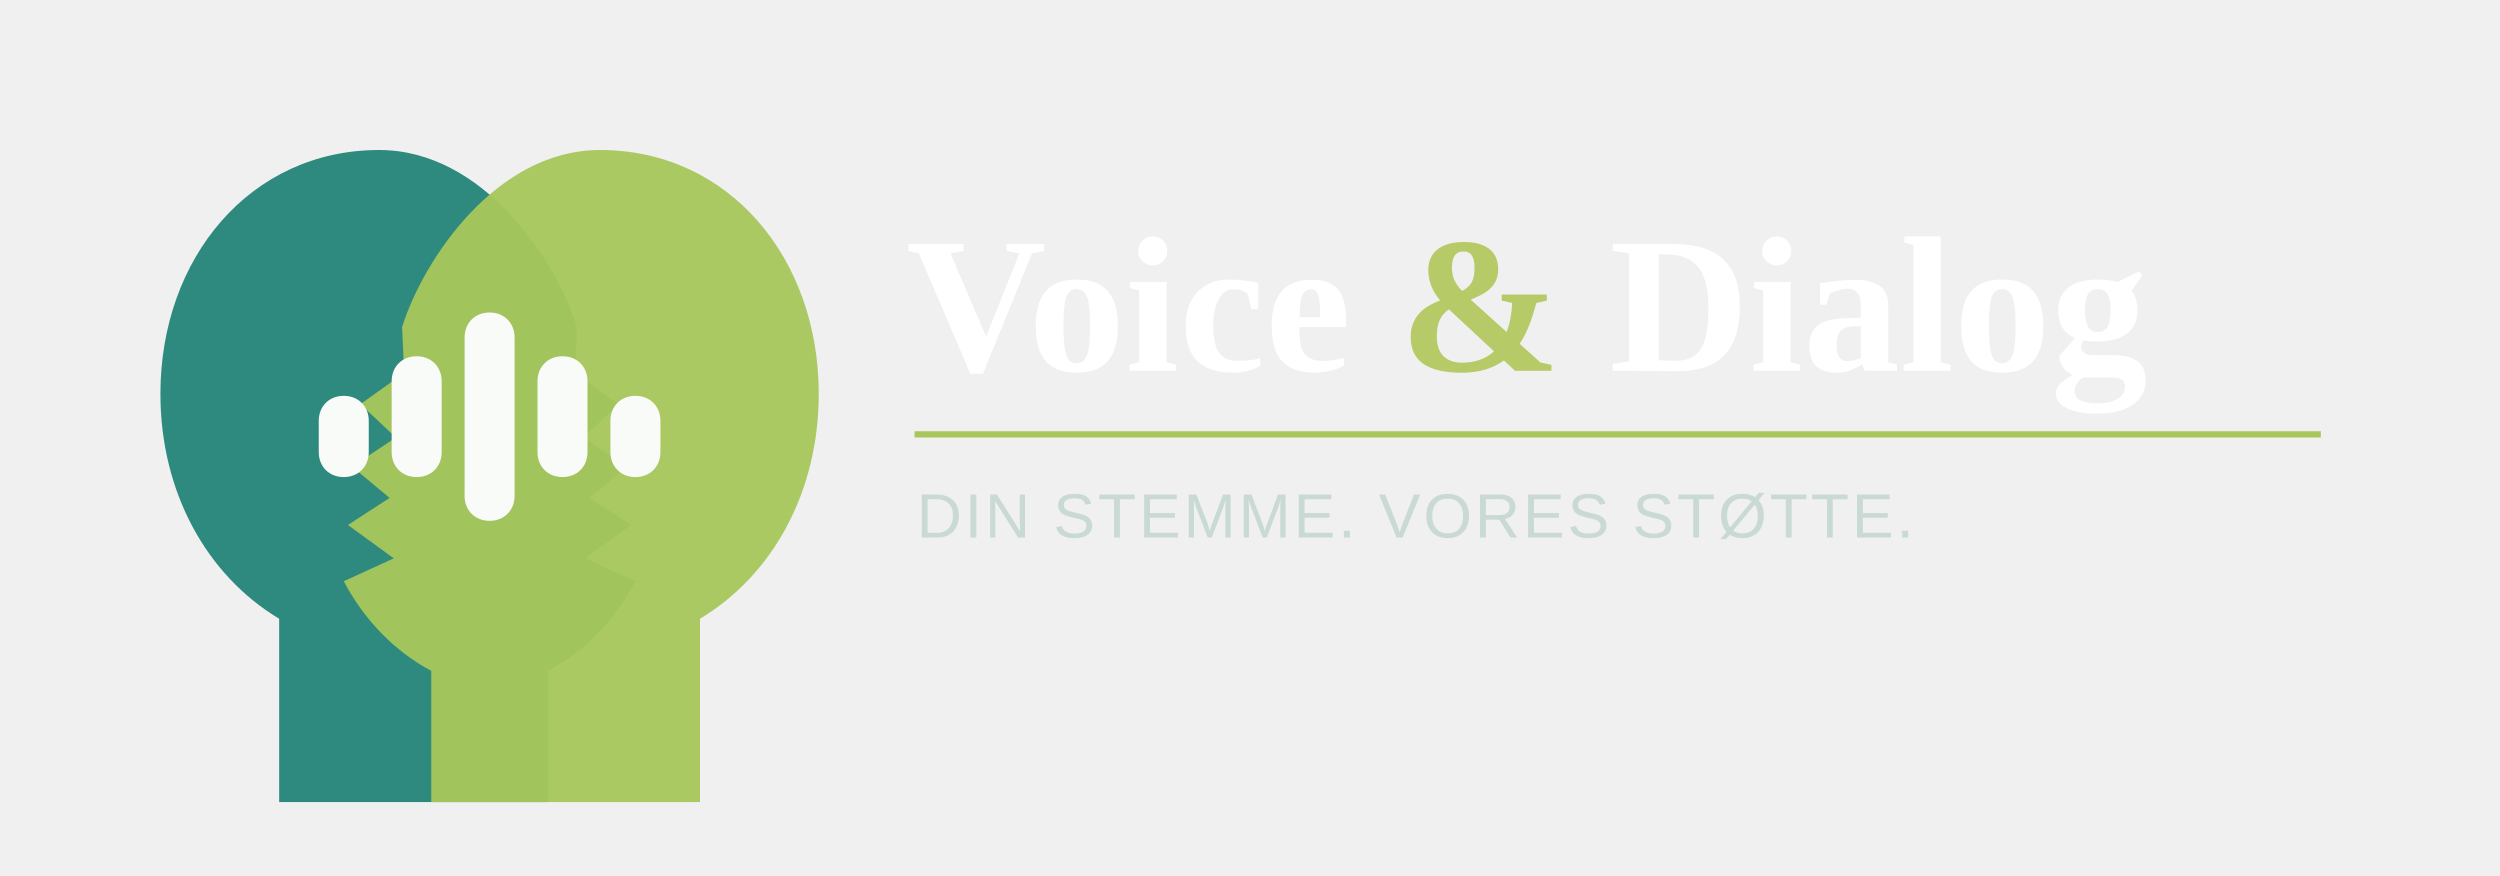
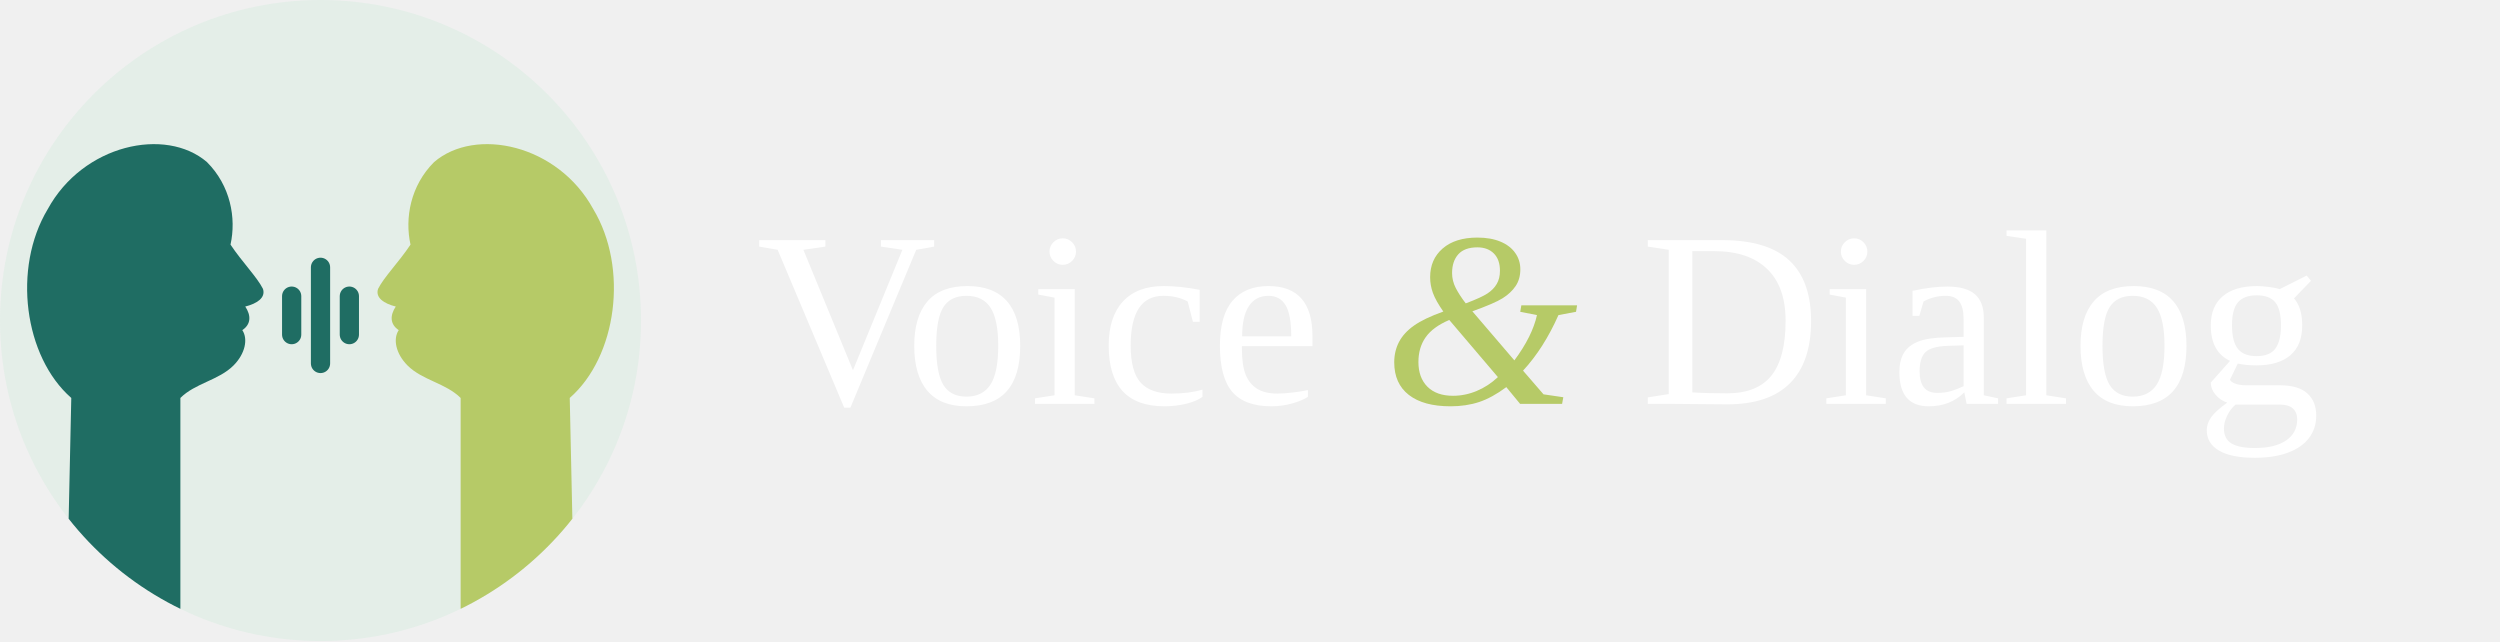
- <svg xmlns="http://www.w3.org/2000/svg" width="1200" height="420" viewBox="0 0 1200 420" role="img" aria-labelledby="title desc">
+ <svg xmlns="http://www.w3.org/2000/svg" viewBox="0 0 780 200" role="img" aria-labelledby="title">
  <defs>
-     <path id="profile" d="M140 18C78 18 35 70 35 135c0 47 22 87 57 108v88h129v-63c17-9 32-24 42-43l-24-11 22-16-20-13 18-15-21-14 17-16-21-15 1-22C225 71 190 18 140 18Z" />
+     <clipPath id="c">
+       <circle cx="100" cy="100" r="100" />
+     </clipPath>
+     <path id="f" d="M20 190 L22 98 C6 84 2 54 14 34 C26 12 54 6 68 18 C76 26 78 37 76 46 C80 52 85 57 87 61 C88 64 85 66 81 67 C83 70 83 73 80 75 C82 78 81 83 77 87 C72 92 64 93 59 98 L59 190 Z" />
  </defs>
-   <g transform="translate(42 54)">
-     <use href="#profile" fill="#2E8A7E" />
-     <use href="#profile" fill="#A7C75B" transform="translate(386 0) scale(-1 1)" opacity=".95" />
-     <path fill="#F9FBF9" d="M193 96c-7 0-12 5-12 12v76c0 7 5 12 12 12s12-5 12-12v-76c0-7-5-12-12-12Zm-35 21c-7 0-12 5-12 12v34c0 7 5 12 12 12s12-5 12-12v-34c0-7-5-12-12-12Zm70 0c-7 0-12 5-12 12v34c0 7 5 12 12 12s12-5 12-12v-34c0-7-5-12-12-12Zm-105 19c-7 0-12 5-12 12v15c0 7 5 12 12 12s12-5 12-12v-15c0-7-5-12-12-12Zm140 0c-7 0-12 5-12 12v15c0 7 5 12 12 12s12-5 12-12v-15c0-7-5-12-12-12Z" />
+   <circle cx="100" cy="100" r="100" fill="#E4EEE8" />
+   <g clip-path="url(#c)">
+     <use href="#f" fill="#1F6D63" transform="translate(2 34) scale(.92)" />
+     <use href="#f" fill="#B6CA67" transform="translate(198 34) scale(-.92 .92)" />
+     <g stroke="#1F6D63" stroke-width="6" stroke-linecap="round">
+       <line x1="91" y1="92.4" x2="91" y2="104.4" />
+       <line x1="100" y1="83.4" x2="100" y2="113.4" />
+       <line x1="109" y1="92.4" x2="109" y2="104.4" />
+     </g>
  </g>
-   <g fill="#FFFFFF">
-     <text x="435" y="178" font-family="Georgia, Times New Roman, serif" font-size="93" font-weight="700" letter-spacing="0">Voice <tspan fill="#B6CA67">&amp;</tspan> Dialog</text>
-     <rect x="439" y="207" width="675" height="3" fill="#A7C75B" />
-     <text x="440" y="258" font-family="Arial, Helvetica, sans-serif" font-size="30" letter-spacing="1.4" fill="#C9D9D3">DIN STEMME. VORES STØTTE.</text>
-   </g>
+   <text x="236" y="126" font-family="Georgia, 'Times New Roman', serif" font-size="78" fill="#FFFFFF">Voice <tspan font-style="italic" fill="#B6CA67">&amp;</tspan> Dialog</text>
</svg>
